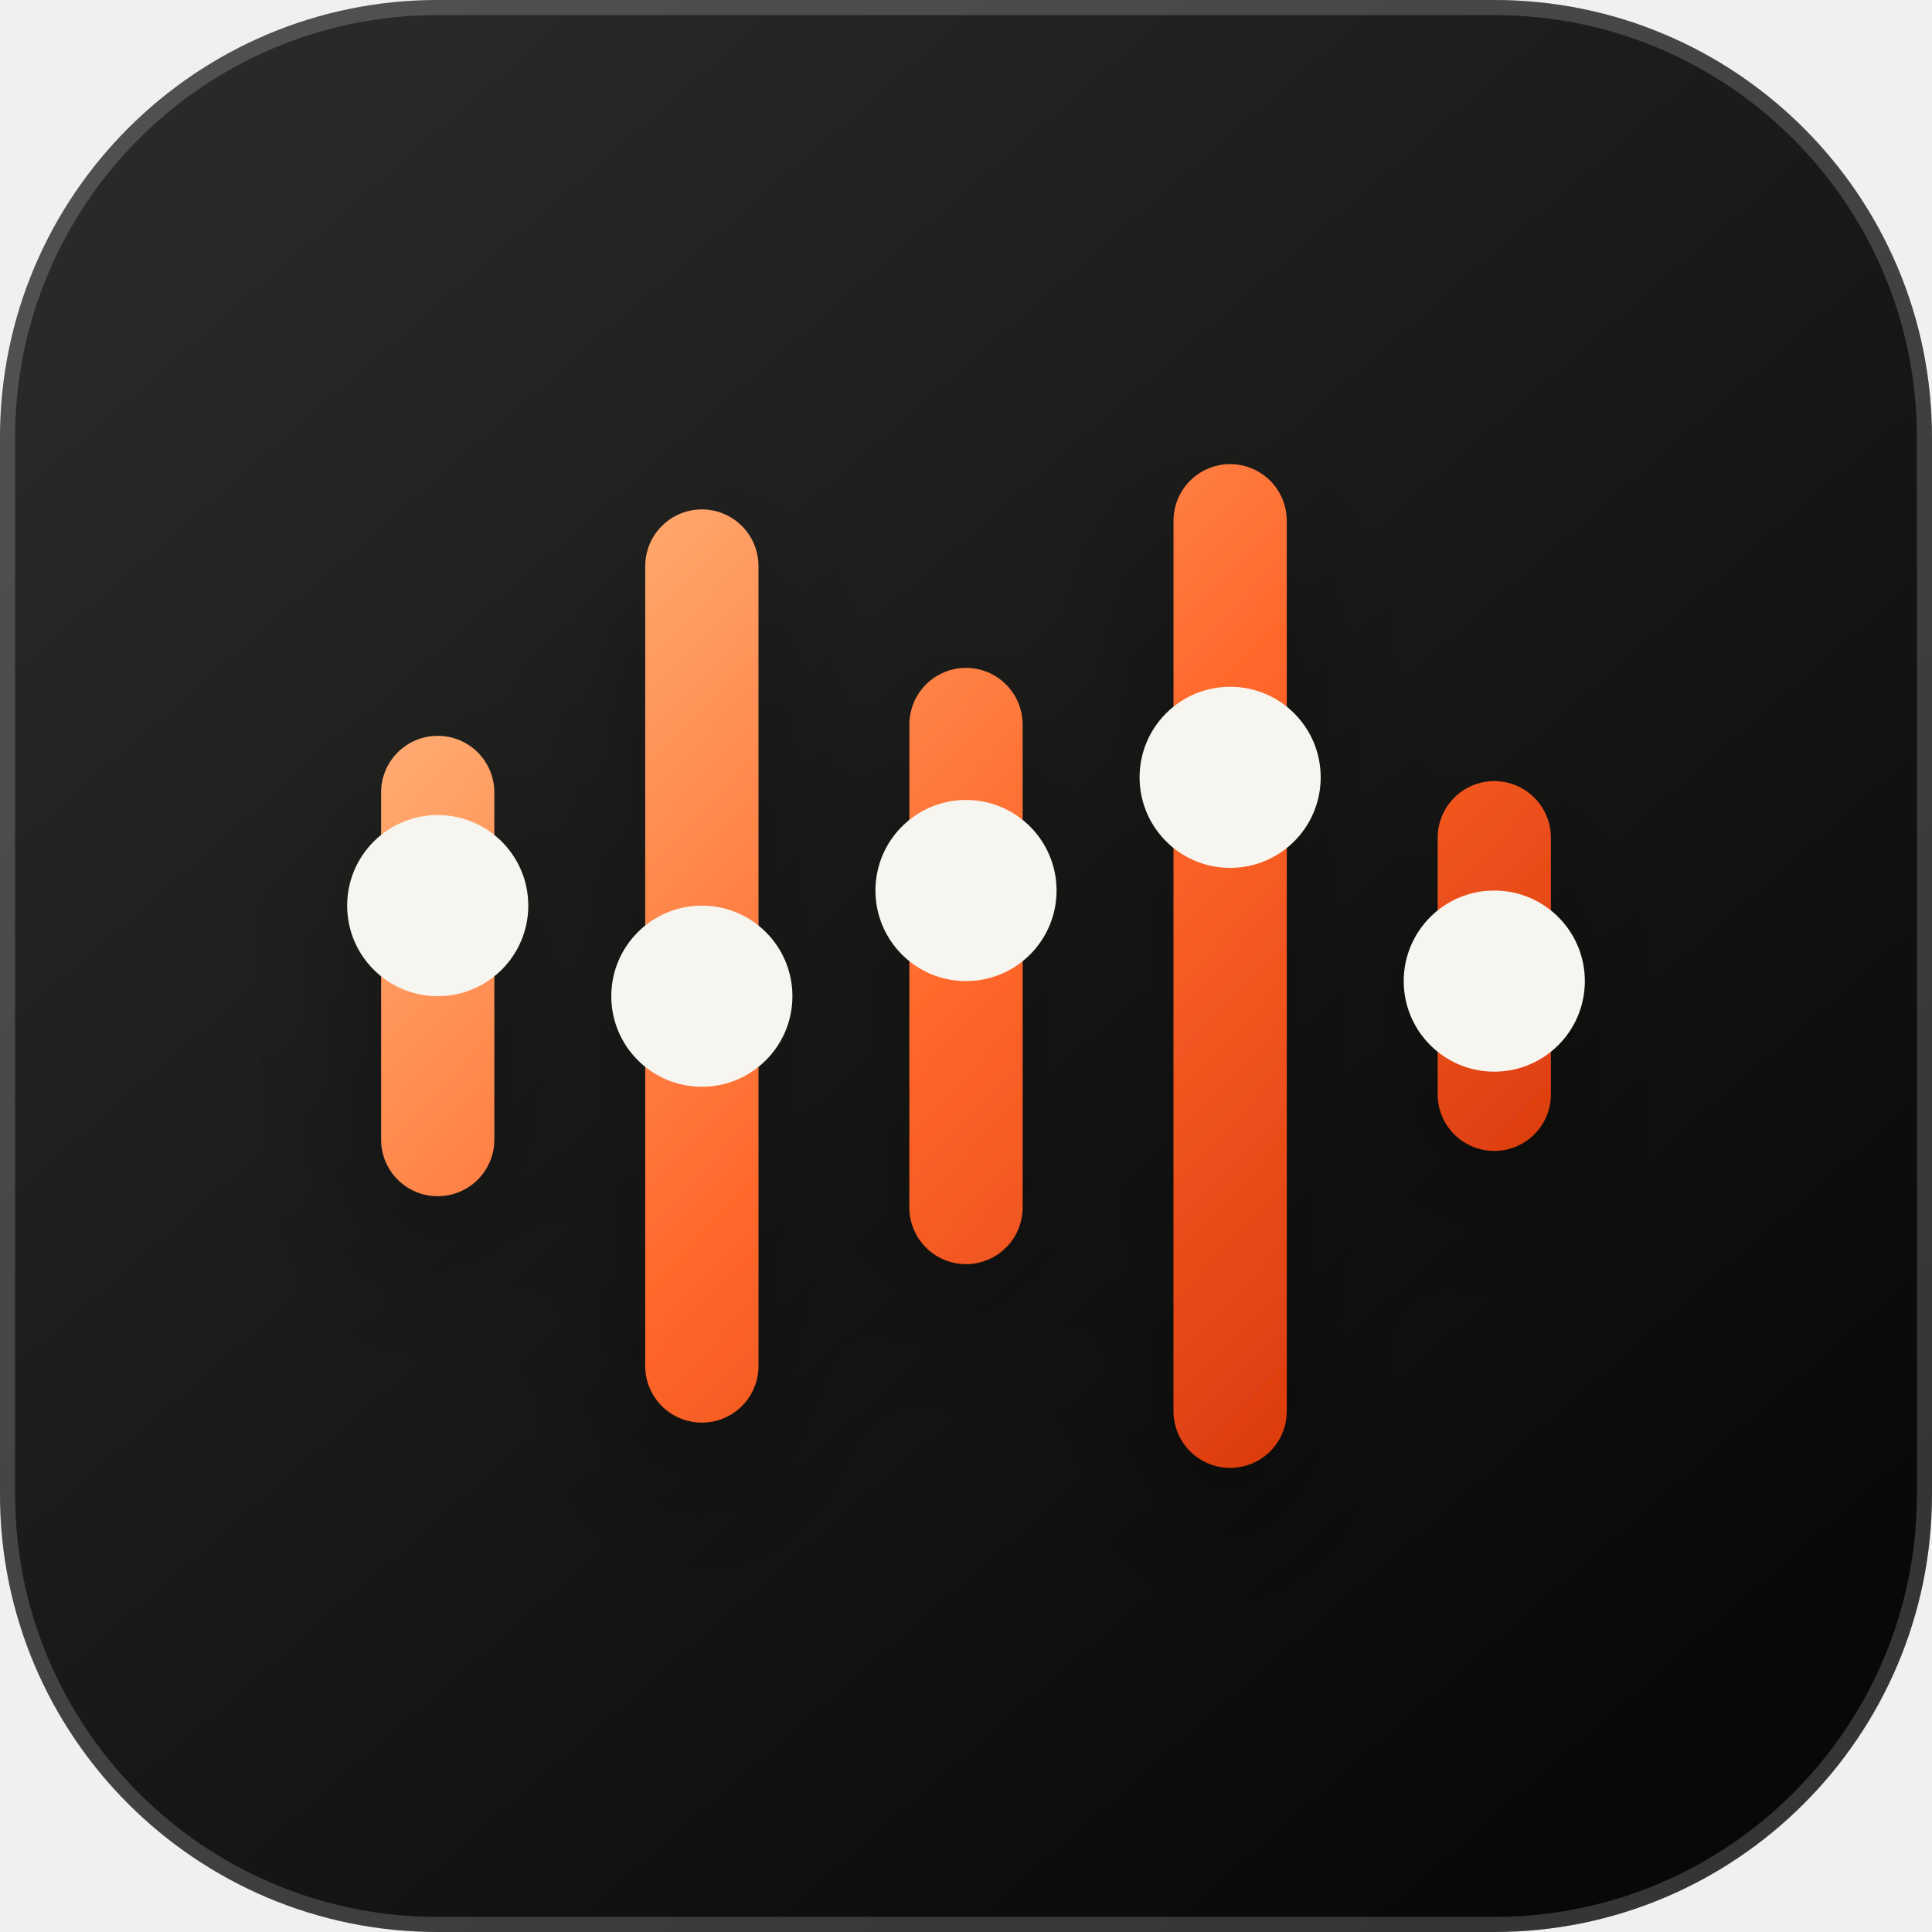
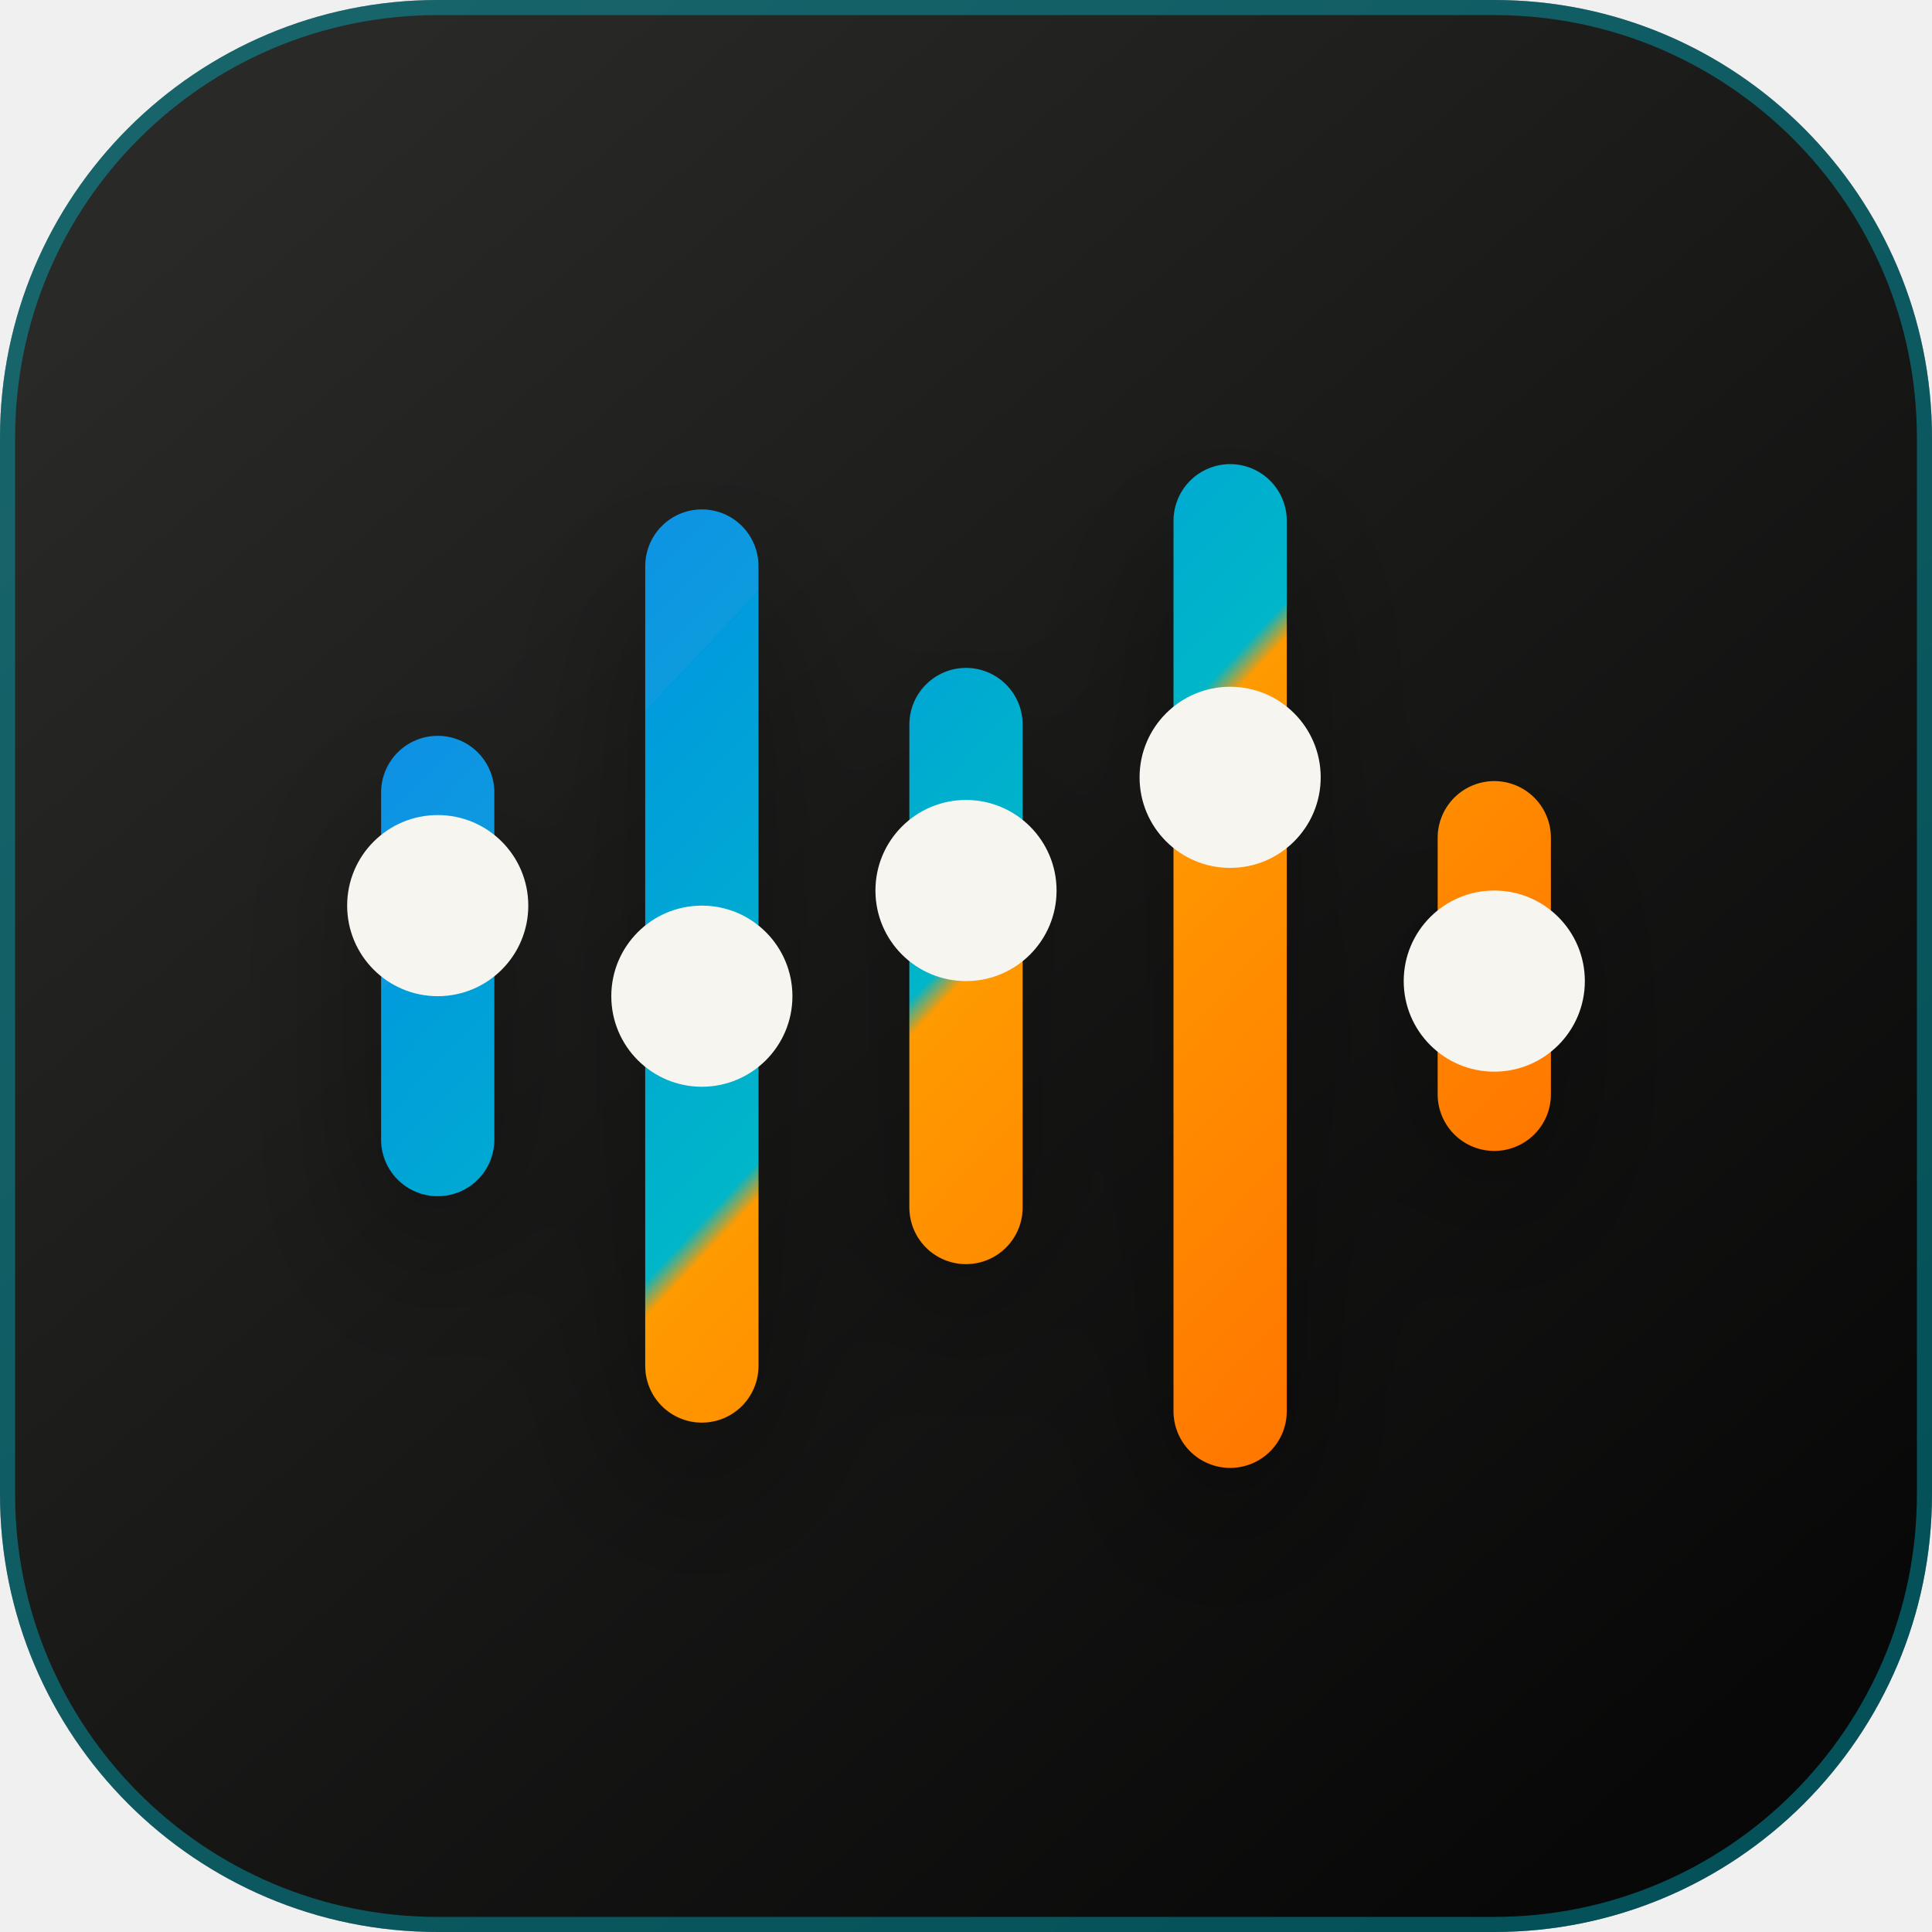
<svg xmlns="http://www.w3.org/2000/svg" viewBox="0 0 256 256" role="img" aria-labelledby="title">
  <defs>
    <linearGradient id="bg" x1="34" y1="20" x2="222" y2="236" gradientUnits="userSpaceOnUse">
      <stop stop-color="#292927" />
      <stop offset="1" stop-color="#080808" />
    </linearGradient>
    <linearGradient id="accent" x1="68" y1="72" x2="189" y2="186" gradientUnits="userSpaceOnUse">
-       <stop stop-color="#FFB177" />
-       <stop offset=".5" stop-color="#FF672A" />
-       <stop offset="1" stop-color="#D7370B" />
+       <stop stop-color="#0A8DE8" />
+       <stop offset=".48" stop-color="#00B6C8" />
+       <stop offset=".5" stop-color="#FF9A00" />
+       <stop offset="1" stop-color="#FF7200" />
    </linearGradient>
    <filter id="shadow" x="-30%" y="-30%" width="160%" height="160%">
      <feDropShadow dx="0" dy="10" stdDeviation="10" flood-opacity=".4" />
    </filter>
  </defs>
  <rect width="256" height="256" rx="58" fill="url(#bg)" />
-   <rect x="1" y="1" width="254" height="254" rx="57" fill="none" stroke="#fff" stroke-opacity=".18" stroke-width="2" />
+   <rect x="1" y="1" width="254" height="254" rx="57" fill="none" stroke="#00B6C8" stroke-opacity=".42" stroke-width="2" />
  <g filter="url(#shadow)" fill="none" stroke="url(#accent)" stroke-width="15" stroke-linecap="round">
    <path d="M58 151V105" />
    <path d="M93 181V75" />
    <path d="M128 160V96" />
    <path d="M163 187V69" />
    <path d="M198 145V111" />
  </g>
  <g fill="#F7F5F0">
    <circle cx="58" cy="120" r="12" />
    <circle cx="93" cy="132" r="12" />
    <circle cx="128" cy="118" r="12" />
    <circle cx="163" cy="103" r="12" />
    <circle cx="198" cy="130" r="12" />
  </g>
</svg>
